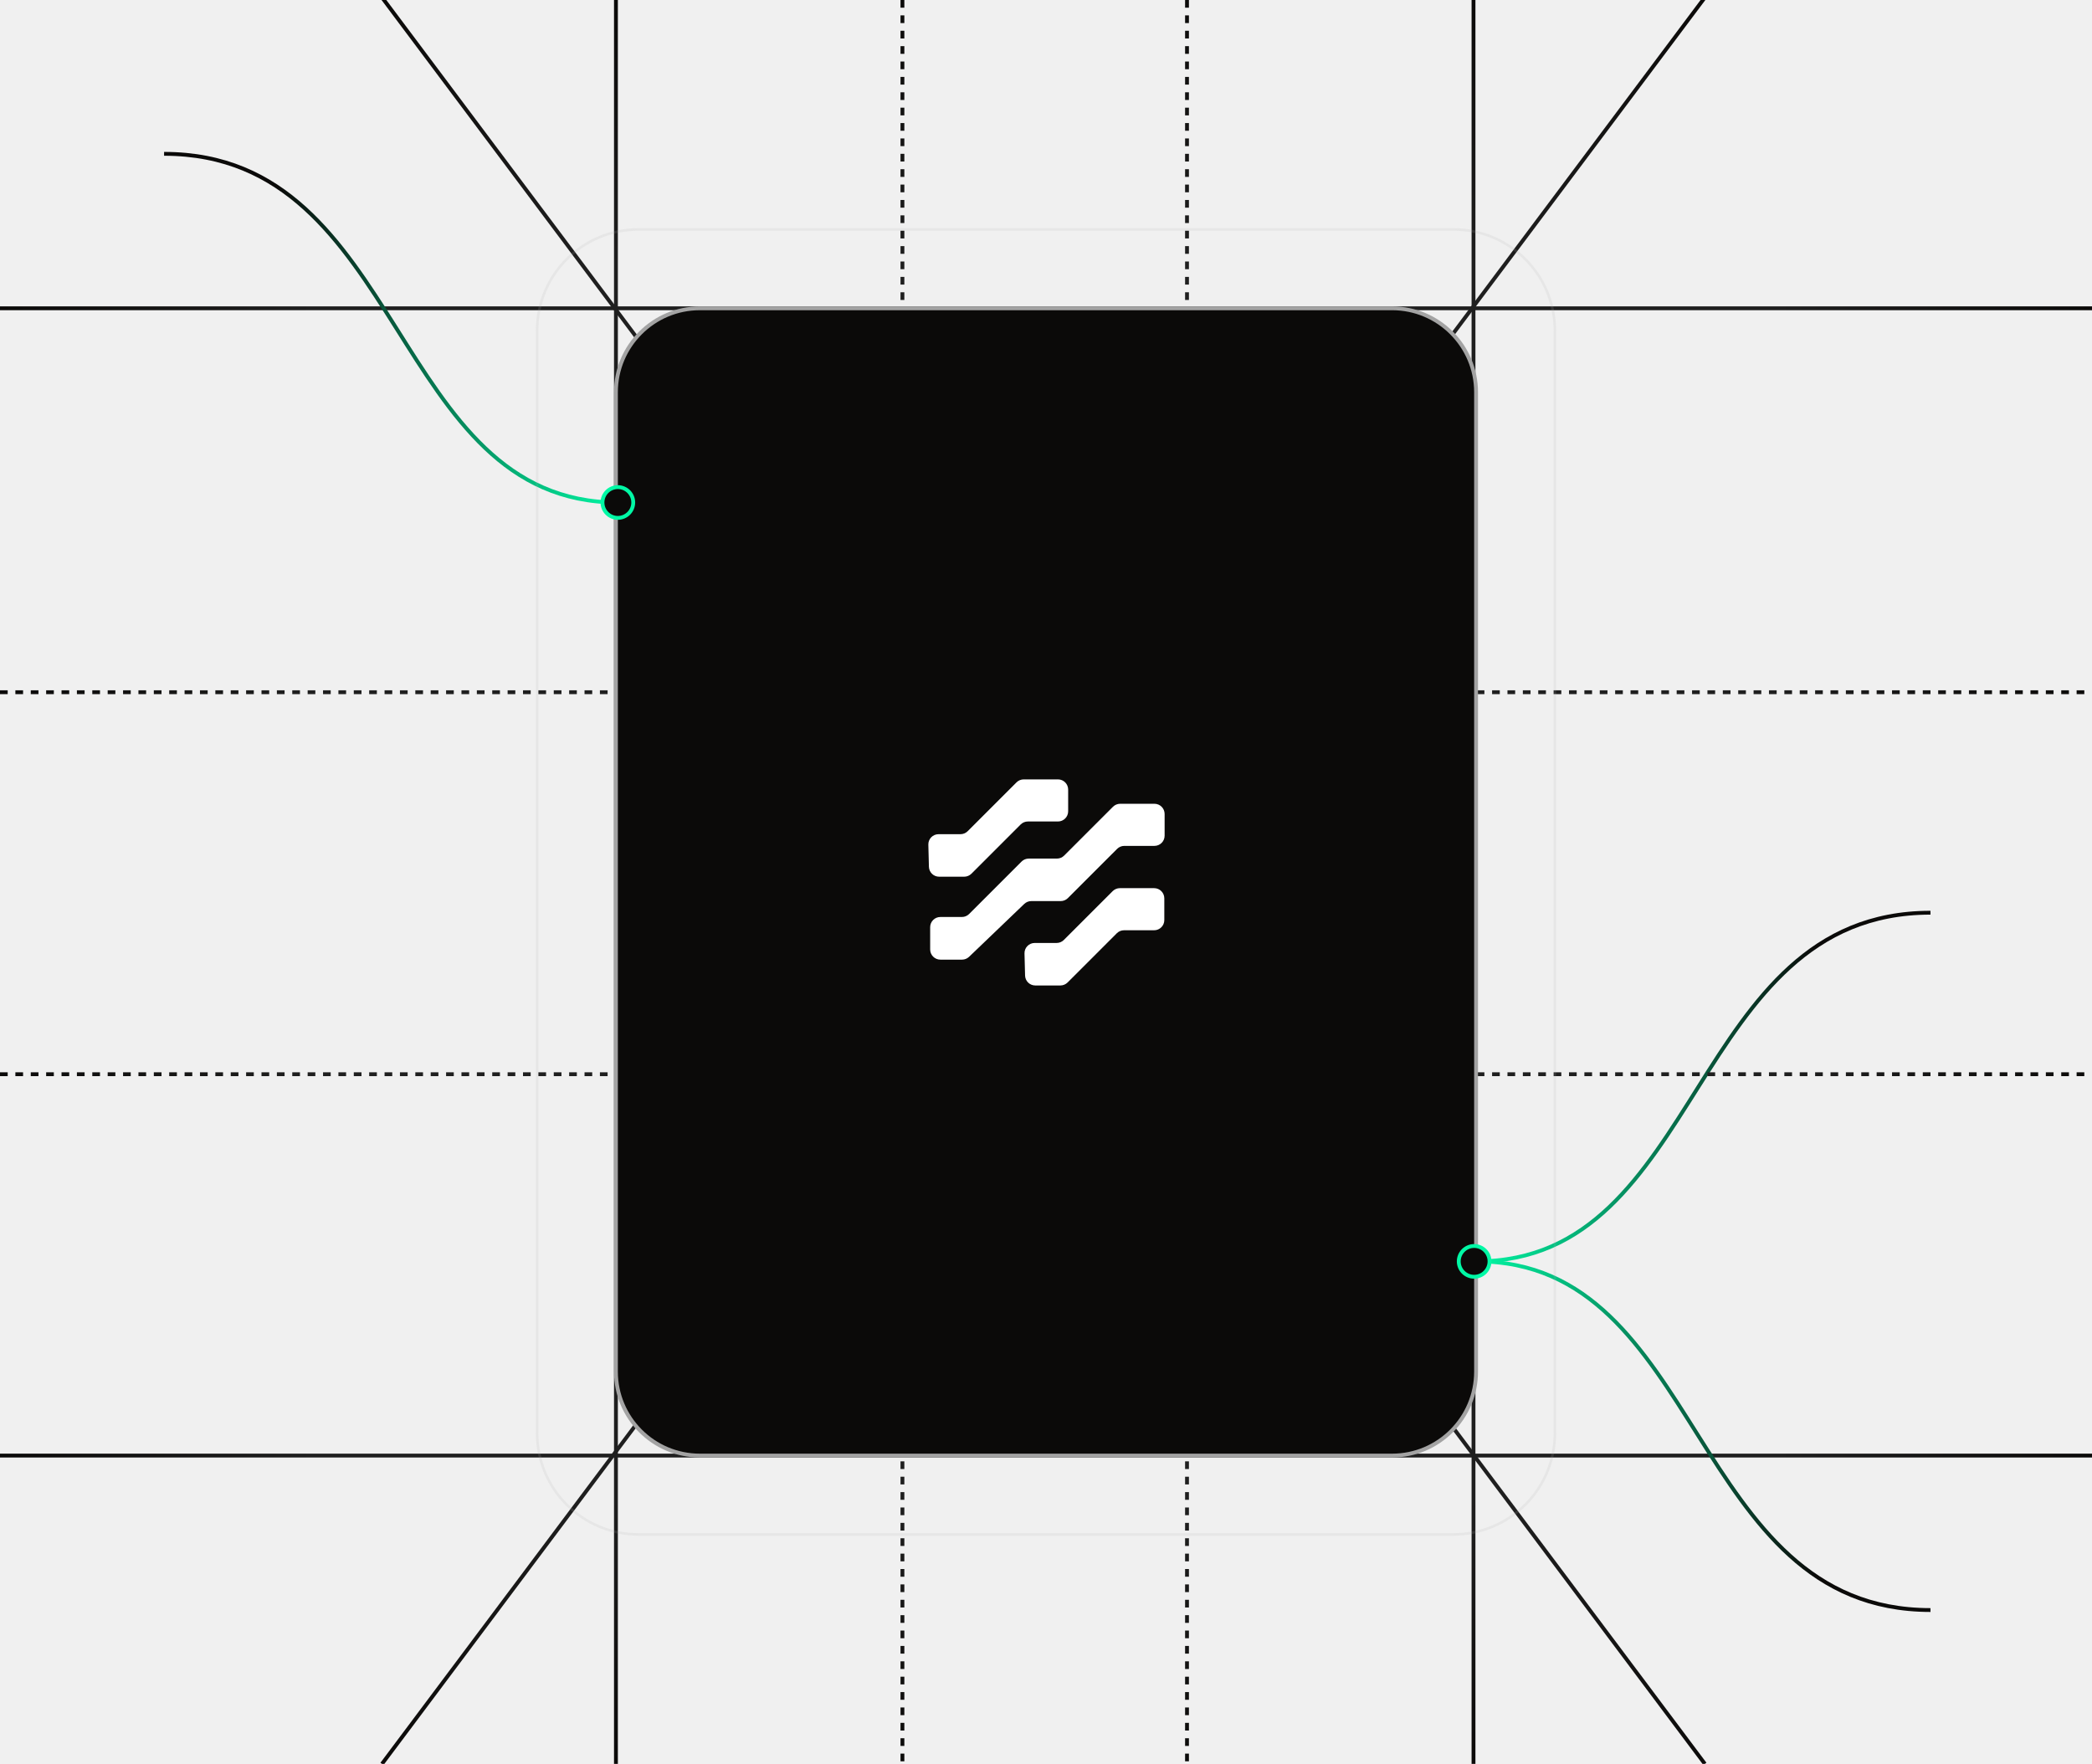
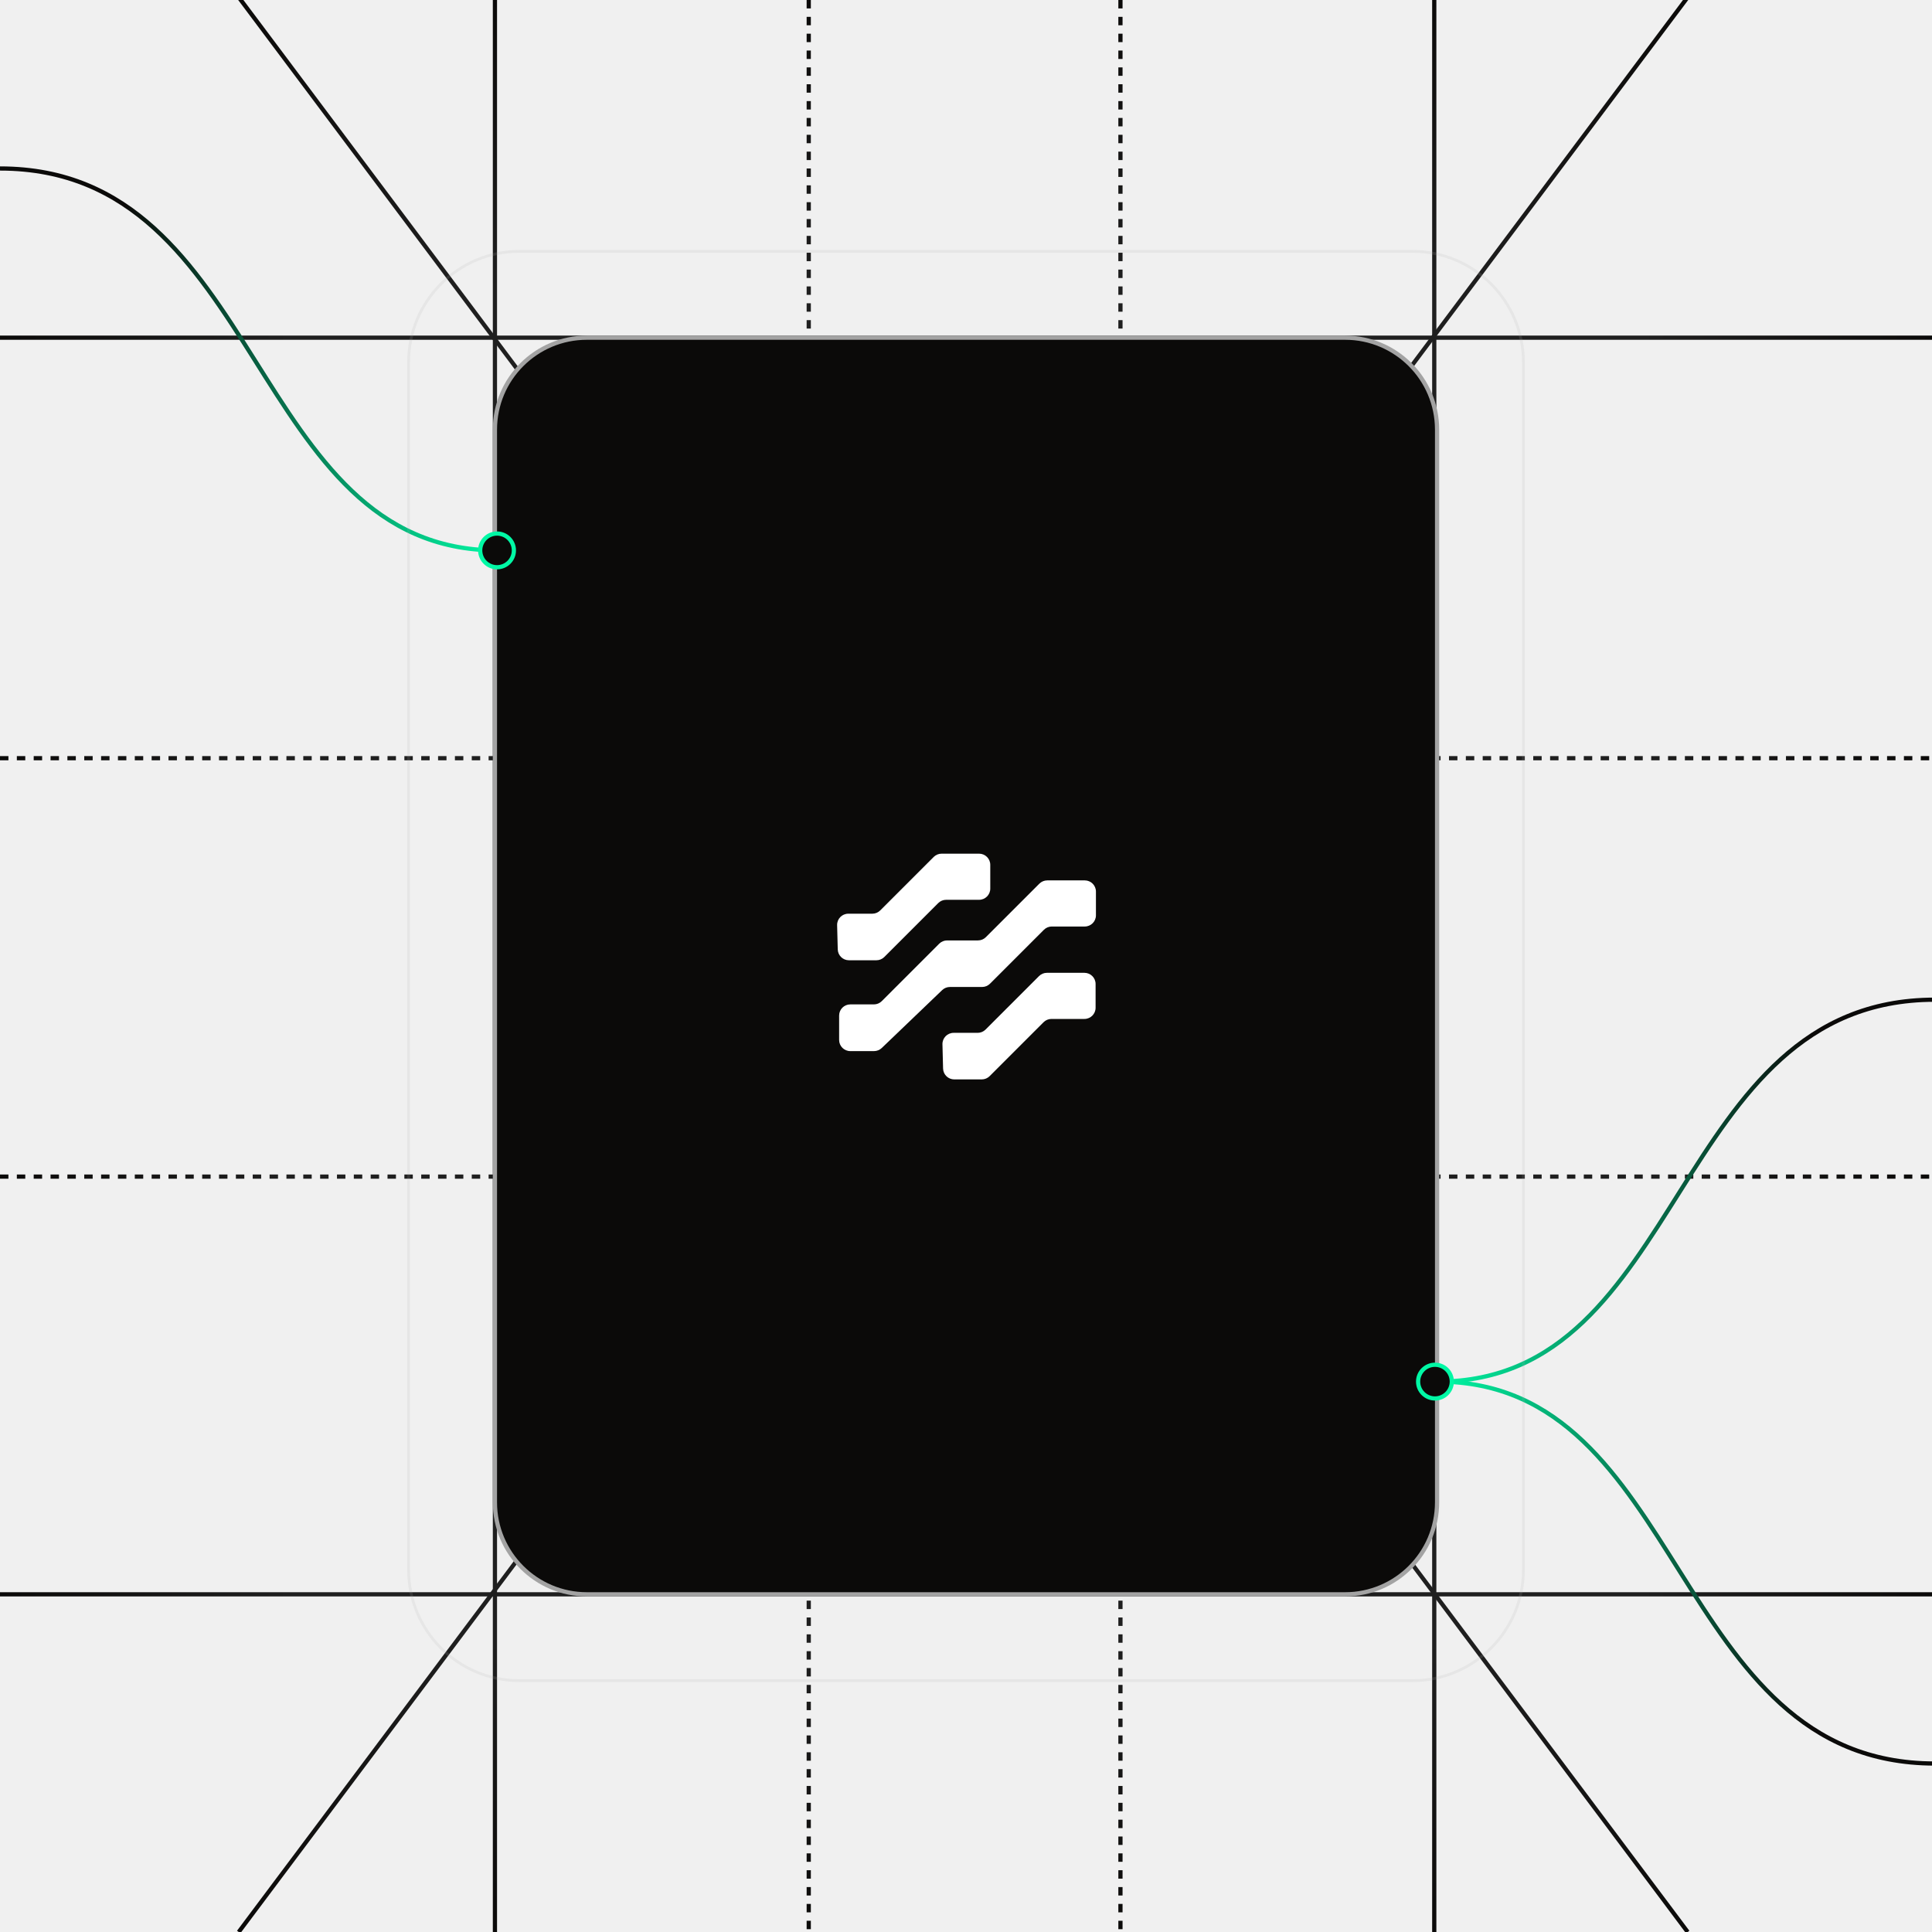
- <svg xmlns="http://www.w3.org/2000/svg" width="816" height="688" viewBox="-64 0 816 688" fill="none">
+ <svg xmlns="http://www.w3.org/2000/svg" width="688" height="688" viewBox="0 0 688 688" fill="none">
  <g clip-path="url(#clip0_685_5217)">
-     <path d="M689 356C594.969 356 600.5 492 512 492" stroke="url(#paint0_linear_685_5217)" stroke-width="1.5" />
-     <rect x="-64" y="567" width="816" height="1.5" fill="url(#paint1_linear_685_5217)" />
-     <path d="M-64 419H752" stroke="url(#paint2_linear_685_5217)" stroke-width="1.5" stroke-dasharray="3 3" />
-     <path d="M-64 270H752" stroke="url(#paint3_linear_685_5217)" stroke-width="1.5" stroke-dasharray="3 3" />
-     <rect x="-64" y="119.5" width="816" height="1.5" fill="url(#paint4_linear_685_5217)" />
+     <rect y="567" width="688" height="1.5" fill="url(#paint0_linear_685_5217)" />
+     <path d="M0 419H688" stroke="url(#paint1_linear_685_5217)" stroke-width="1.5" stroke-dasharray="3 3" />
+     <path d="M0 270H688" stroke="url(#paint2_linear_685_5217)" stroke-width="1.5" stroke-dasharray="3 3" />
+     <rect y="119.5" width="688" height="1.5" fill="url(#paint3_linear_685_5217)" />
+     <path d="M689 356C594.969 356 600.5 492 512 492" stroke="url(#paint4_linear_685_5217)" stroke-width="1.5" />
    <path d="M0 60C94.031 60 88.5 196 177 196" stroke="url(#paint5_linear_685_5217)" stroke-width="1.5" />
    <path d="M689 628C594.969 628 600.5 492 512 492" stroke="url(#paint6_linear_685_5217)" stroke-width="1.5" />
    <path d="M601 688L85 -1" stroke="url(#paint7_linear_685_5217)" stroke-width="1.5" />
    <path d="M85 688L601 -1" stroke="url(#paint8_linear_685_5217)" stroke-width="1.5" />
    <path d="M288 0V688.5" stroke="url(#paint9_linear_685_5217)" stroke-width="1.5" stroke-dasharray="3 3" />
    <path d="M399 0V688.5" stroke="url(#paint10_linear_685_5217)" stroke-width="1.5" stroke-dasharray="3 3" />
    <rect x="175.5" width="1.5" height="688" fill="url(#paint11_linear_685_5217)" />
    <rect x="510" width="1.5" height="688" fill="url(#paint12_linear_685_5217)" />
    <rect x="145.5" y="89.5" width="397" height="509" rx="39.5" stroke="#AEAFB1" stroke-opacity="0.15" />
    <rect x="176.25" y="120.25" width="335.5" height="447.5" rx="32.75" fill="#0B0A09" stroke="#A3A3A3" stroke-width="1.5" />
    <circle cx="511" cy="492" r="6" fill="#0B0A09" stroke="#01F8A5" stroke-width="1.5" />
    <circle cx="177" cy="196" r="6" fill="#0B0A09" stroke="#01F8A5" stroke-width="1.5" />
    <path d="M372.818 346.427L386.172 346.427C388.369 346.427 390.149 348.208 390.149 350.404L390.149 358.874C390.149 361.07 388.369 362.851 386.172 362.851L374.435 362.851C373.38 362.851 372.368 363.27 371.622 364.016L352.419 383.219C351.673 383.965 350.662 384.384 349.607 384.384L339.812 384.384C337.656 384.384 335.892 382.665 335.836 380.509L335.614 371.884C335.556 369.648 337.353 367.804 339.59 367.804L348.147 367.804C349.202 367.804 350.213 367.385 350.959 366.639L370.006 347.592C370.752 346.846 371.764 346.427 372.818 346.427Z" fill="white" />
    <path d="M335.311 304L348.664 304C350.861 304 352.642 305.781 352.642 307.977L352.642 316.446C352.642 318.643 350.861 320.424 348.664 320.424L336.927 320.424C335.872 320.424 334.861 320.843 334.115 321.588L314.911 340.792C314.165 341.538 313.154 341.957 312.099 341.957L302.304 341.957C300.148 341.957 298.384 340.238 298.329 338.082L298.106 329.456C298.048 327.22 299.845 325.377 302.082 325.377L310.639 325.377C311.694 325.377 312.706 324.958 313.451 324.212L332.498 305.165C333.244 304.419 334.256 304 335.311 304Z" fill="white" />
-     <path d="M372.938 313.514L386.291 313.514C388.488 313.514 390.269 315.295 390.269 317.491L390.269 325.961C390.269 328.157 388.488 329.938 386.291 329.938L374.554 329.938C373.499 329.938 372.487 330.357 371.742 331.103L352.538 350.306C351.792 351.052 350.781 351.471 349.726 351.471L338.269 351.471C337.243 351.471 336.257 351.867 335.517 352.577L313.997 373.202C313.257 373.911 312.271 374.307 311.245 374.307L302.795 374.307C300.599 374.307 298.818 372.527 298.818 370.33L298.818 361.652C298.818 359.456 300.599 357.675 302.795 357.675L311.196 357.675C312.251 357.675 313.262 357.256 314.008 356.51L334.463 336.056C335.209 335.31 336.22 334.891 337.275 334.891L348.266 334.891C349.321 334.891 350.333 334.472 351.078 333.726L370.125 314.679C370.871 313.933 371.883 313.514 372.938 313.514Z" fill="white" />
+     <path d="M372.939 313.514L386.292 313.514C388.489 313.514 390.27 315.295 390.27 317.491L390.27 325.961C390.27 328.157 388.489 329.938 386.292 329.938L374.555 329.938C373.5 329.938 372.488 330.357 371.743 331.103L352.539 350.306C351.793 351.052 350.782 351.471 349.727 351.471L338.27 351.471C337.244 351.471 336.258 351.867 335.518 352.577L313.998 373.202C313.258 373.911 312.272 374.307 311.246 374.307L302.796 374.307C300.6 374.307 298.819 372.527 298.819 370.33L298.819 361.652C298.819 359.456 300.6 357.675 302.796 357.675L311.197 357.675C312.252 357.675 313.263 357.256 314.009 356.51L334.464 336.056C335.21 335.31 336.221 334.891 337.276 334.891L348.267 334.891C349.322 334.891 350.334 334.472 351.079 333.726L370.126 314.679C370.872 313.933 371.884 313.514 372.939 313.514Z" fill="white" />
  </g>
  <defs>
-     <linearGradient id="paint0_linear_685_5217" x1="512" y1="424" x2="689" y2="424" gradientUnits="userSpaceOnUse">
-       <stop stop-color="#01F8A5" />
-       <stop offset="0.75" stop-color="#0B0A09" />
-     </linearGradient>
-     <linearGradient id="paint1_linear_685_5217" x1="752" y1="567.752" x2="-64" y2="567.752" gradientUnits="userSpaceOnUse">
+     <linearGradient id="paint0_linear_685_5217" x1="688" y1="567.752" x2="0" y2="567.752" gradientUnits="userSpaceOnUse">
      <stop stop-color="#0B0A09" />
      <stop offset="0.15" stop-color="#1F1F1F" />
      <stop offset="0.5" stop-color="#1F1F1F" />
      <stop offset="0.85" stop-color="#1F1F1F" />
      <stop offset="1" stop-color="#0B0A09" />
    </linearGradient>
-     <linearGradient id="paint2_linear_685_5217" x1="752" y1="419.502" x2="-64" y2="419.502" gradientUnits="userSpaceOnUse">
+     <linearGradient id="paint1_linear_685_5217" x1="688" y1="419.502" x2="0" y2="419.502" gradientUnits="userSpaceOnUse">
      <stop stop-color="#0B0A09" />
      <stop offset="0.15" stop-color="#1F1F1F" />
      <stop offset="0.5" stop-color="#1F1F1F" />
      <stop offset="0.85" stop-color="#1F1F1F" />
      <stop offset="1" stop-color="#0B0A09" />
    </linearGradient>
-     <linearGradient id="paint3_linear_685_5217" x1="752" y1="270.502" x2="-64" y2="270.502" gradientUnits="userSpaceOnUse">
+     <linearGradient id="paint2_linear_685_5217" x1="688" y1="270.502" x2="0" y2="270.502" gradientUnits="userSpaceOnUse">
      <stop stop-color="#0B0A09" />
      <stop offset="0.15" stop-color="#1F1F1F" />
      <stop offset="0.5" stop-color="#1F1F1F" />
      <stop offset="0.85" stop-color="#1F1F1F" />
      <stop offset="1" stop-color="#0B0A09" />
    </linearGradient>
-     <linearGradient id="paint4_linear_685_5217" x1="752" y1="120.252" x2="-64" y2="120.252" gradientUnits="userSpaceOnUse">
+     <linearGradient id="paint3_linear_685_5217" x1="688" y1="120.252" x2="0" y2="120.252" gradientUnits="userSpaceOnUse">
      <stop stop-color="#0B0A09" />
      <stop offset="0.15" stop-color="#1F1F1F" />
      <stop offset="0.5" stop-color="#1F1F1F" />
      <stop offset="0.85" stop-color="#1F1F1F" />
      <stop offset="1" stop-color="#0B0A09" />
+     </linearGradient>
+     <linearGradient id="paint4_linear_685_5217" x1="512" y1="424" x2="689" y2="424" gradientUnits="userSpaceOnUse">
+       <stop stop-color="#01F8A5" />
+       <stop offset="0.75" stop-color="#0B0A09" />
    </linearGradient>
    <linearGradient id="paint5_linear_685_5217" x1="0" y1="128" x2="177" y2="128" gradientUnits="userSpaceOnUse">
      <stop offset="0.25" stop-color="#0B0A09" />
      <stop offset="1" stop-color="#01F8A5" />
    </linearGradient>
    <linearGradient id="paint6_linear_685_5217" x1="512" y1="560" x2="689" y2="560" gradientUnits="userSpaceOnUse">
      <stop stop-color="#01F8A5" />
      <stop offset="0.75" stop-color="#0B0A09" />
    </linearGradient>
    <linearGradient id="paint7_linear_685_5217" x1="85" y1="-1" x2="601" y2="693" gradientUnits="userSpaceOnUse">
      <stop stop-color="#0B0A09" />
      <stop offset="0.15" stop-color="#1F1F1F" />
      <stop offset="0.5" stop-color="#1F1F1F" />
      <stop offset="0.85" stop-color="#1F1F1F" />
      <stop offset="1" stop-color="#0B0A09" />
    </linearGradient>
    <linearGradient id="paint8_linear_685_5217" x1="601" y1="-1" x2="85" y2="688" gradientUnits="userSpaceOnUse">
      <stop stop-color="#0B0A09" />
      <stop offset="0.15" stop-color="#1F1F1F" />
      <stop offset="0.5" stop-color="#1F1F1F" />
      <stop offset="0.85" stop-color="#1F1F1F" />
      <stop offset="1" stop-color="#0B0A09" />
    </linearGradient>
    <linearGradient id="paint9_linear_685_5217" x1="288.5" y1="0" x2="288.5" y2="688.5" gradientUnits="userSpaceOnUse">
      <stop stop-color="#0B0A09" />
      <stop offset="0.15" stop-color="#1F1F1F" />
      <stop offset="0.5" stop-color="#1F1F1F" />
      <stop offset="0.85" stop-color="#1F1F1F" />
      <stop offset="1" stop-color="#0B0A09" />
    </linearGradient>
    <linearGradient id="paint10_linear_685_5217" x1="399.5" y1="0" x2="399.5" y2="688.5" gradientUnits="userSpaceOnUse">
      <stop stop-color="#0B0A09" />
      <stop offset="0.15" stop-color="#1F1F1F" />
      <stop offset="0.5" stop-color="#1F1F1F" />
      <stop offset="0.85" stop-color="#1F1F1F" />
      <stop offset="1" stop-color="#0B0A09" />
    </linearGradient>
    <linearGradient id="paint11_linear_685_5217" x1="176.25" y1="0" x2="176.25" y2="688" gradientUnits="userSpaceOnUse">
      <stop stop-color="#0B0A09" />
      <stop offset="0.15" stop-color="#1F1F1F" />
      <stop offset="0.5" stop-color="#1F1F1F" />
      <stop offset="0.85" stop-color="#1F1F1F" />
      <stop offset="1" stop-color="#0B0A09" />
    </linearGradient>
    <linearGradient id="paint12_linear_685_5217" x1="510.75" y1="0" x2="510.75" y2="688" gradientUnits="userSpaceOnUse">
      <stop stop-color="#0B0A09" />
      <stop offset="0.15" stop-color="#1F1F1F" />
      <stop offset="0.5" stop-color="#1F1F1F" />
      <stop offset="0.85" stop-color="#1F1F1F" />
      <stop offset="1" stop-color="#0B0A09" />
    </linearGradient>
    <clipPath id="clip0_685_5217">
-       <rect x="-64" width="816" height="688" fill="white" />
+       <rect width="688" height="688" fill="white" />
    </clipPath>
  </defs>
</svg>
